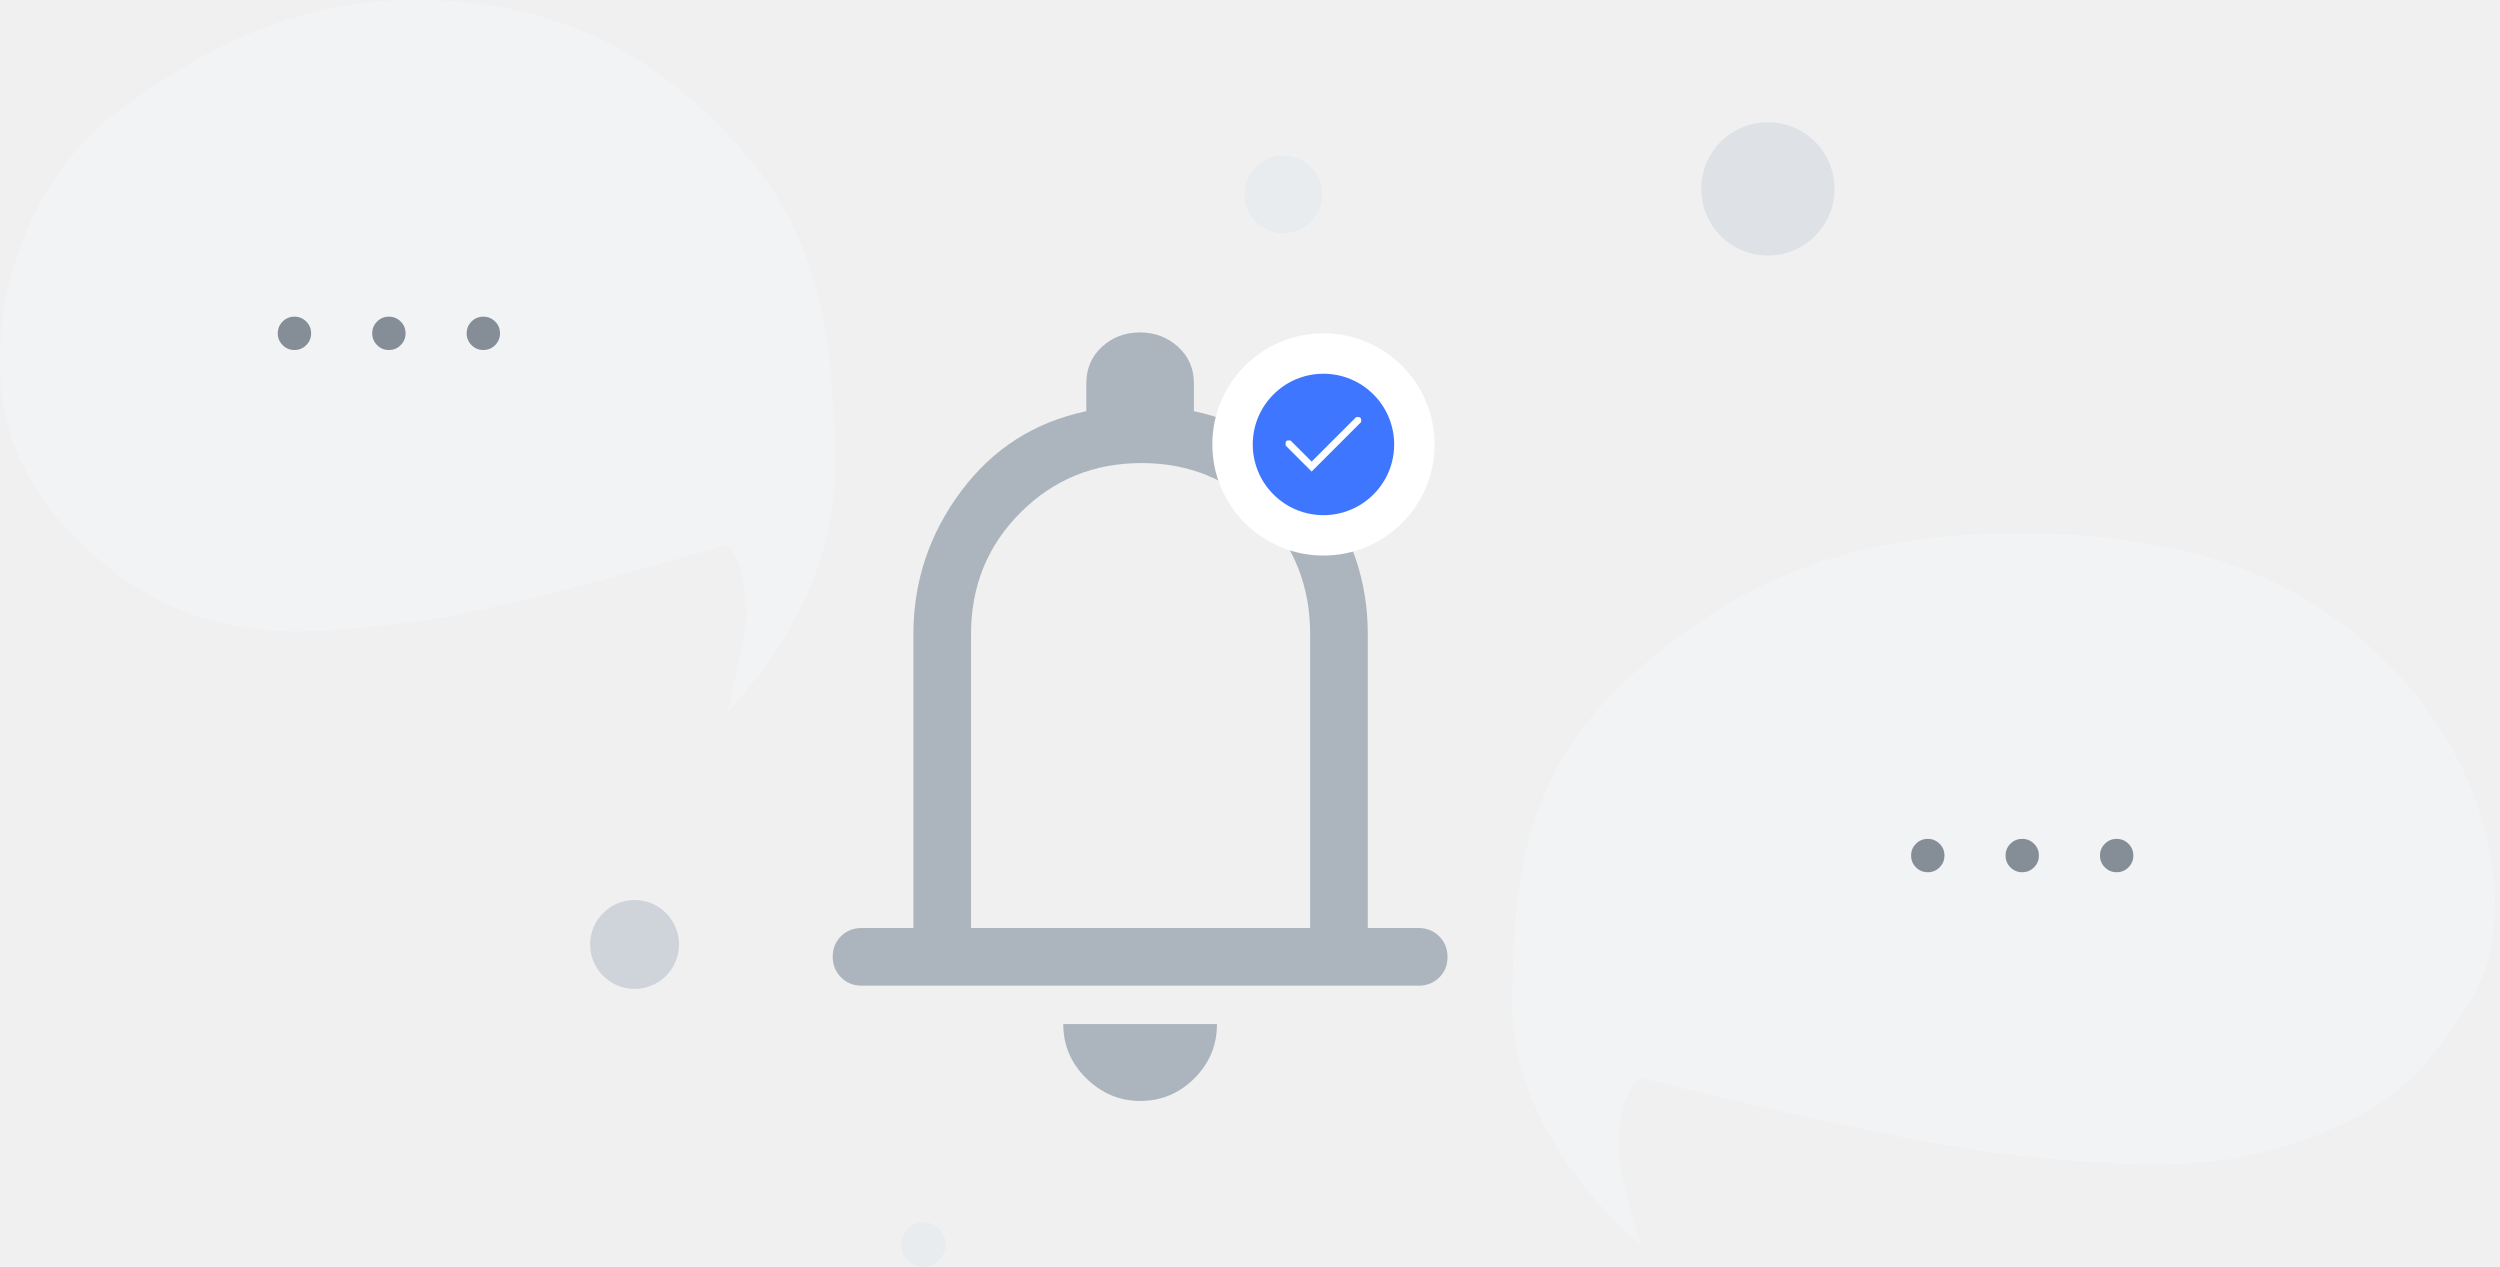
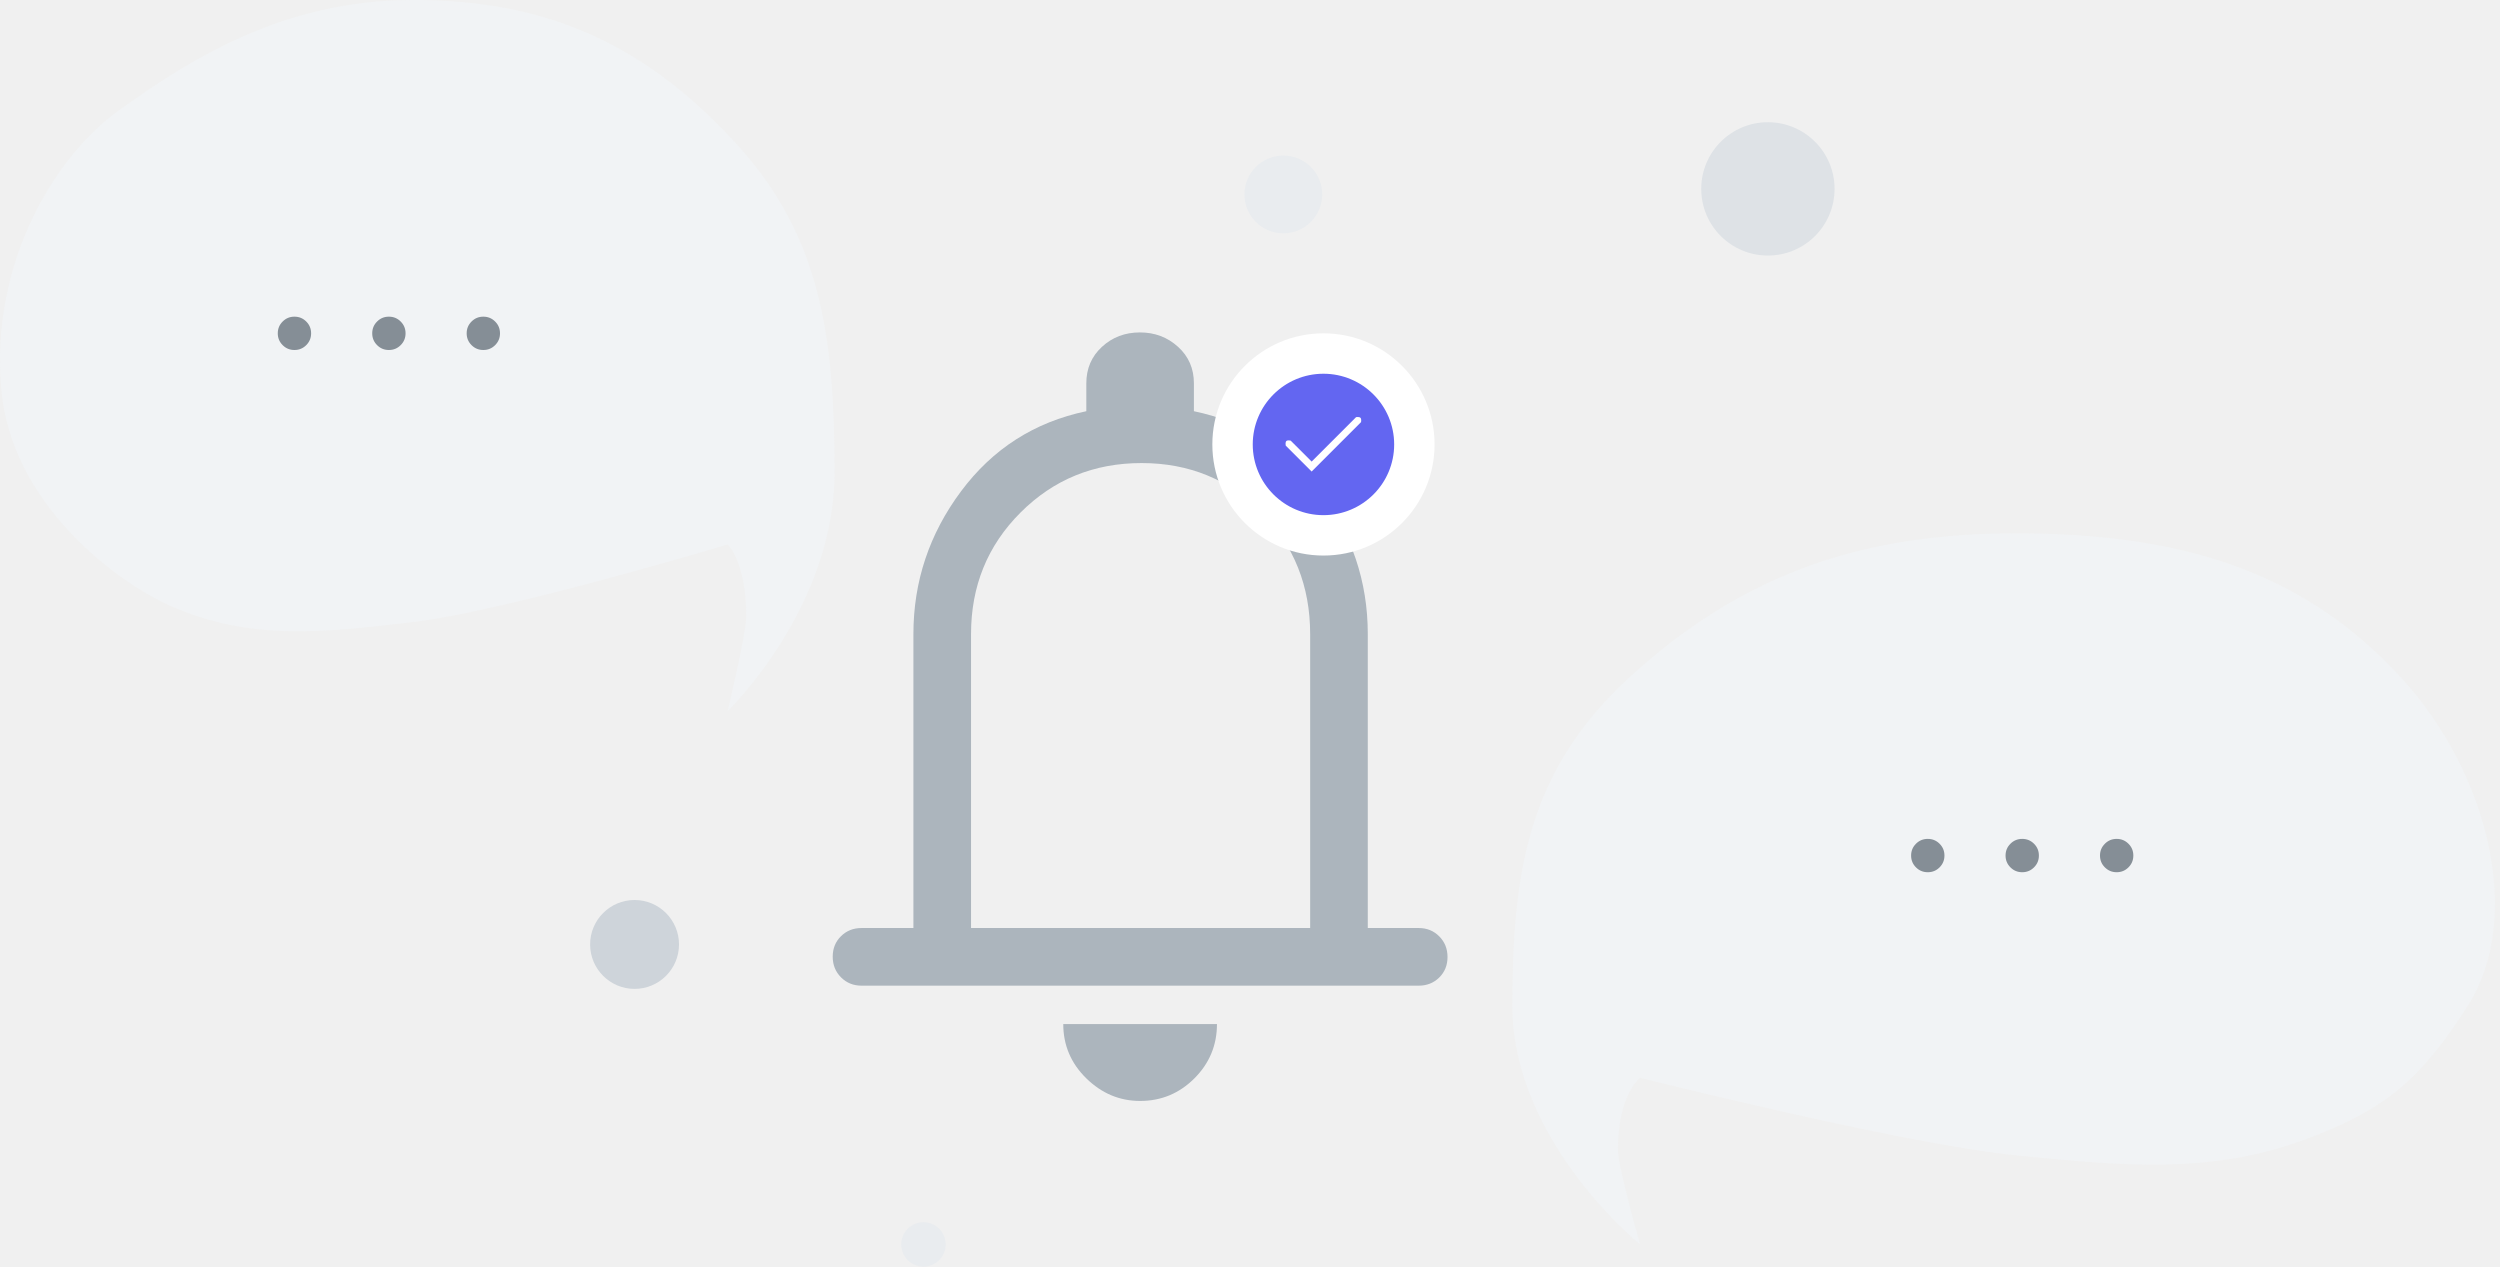
<svg xmlns="http://www.w3.org/2000/svg" width="225" height="114" viewBox="0 0 225 114" fill="none">
  <path d="M75.111 42.5C75.111 54.729 65.487 64 65.487 64C65.487 64 67.161 57 67.161 55.5C67.161 50.5 65.487 49 65.487 49C65.487 49 45.582 54.999 37.036 56L36.744 56.034C29.138 56.926 22.459 57.709 15.278 54.5C10.611 52.414 1.02 45.461 0.111 35C-0.889 23.5 5.056 14 10.611 10C17.255 5.216 25.563 0.036 37.036 0C48.669 -0.036 57.758 3.594 66.324 13C73.86 21.274 75.111 30.272 75.111 42.5Z" fill="#F1F3F5" />
  <path d="M136.111 90.5C136.111 102.729 147.611 112 147.611 112C147.611 112 145.611 105 145.611 103.5C145.611 98.5 147.611 97 147.611 97C147.611 97 171.398 102.999 181.611 104L181.96 104.034C191.049 104.926 199.03 105.709 207.611 102.5C214.825 99.802 217.975 96.998 222.111 90.5C227.111 82.644 224.047 69.673 216.111 61C206.856 50.886 195.321 48.036 181.611 48C167.709 47.964 156.848 51.594 146.611 61C137.606 69.274 136.111 78.272 136.111 90.5Z" fill="#F1F3F5" />
  <path d="M77.538 88.71C76.803 88.71 76.187 88.46 75.69 87.96C75.193 87.46 74.944 86.84 74.944 86.101C74.944 85.362 75.193 84.747 75.69 84.257C76.187 83.767 76.803 83.522 77.538 83.522H82.207V57.066C82.207 52.34 83.633 48.06 86.486 44.227C89.339 40.394 93.1 37.987 97.769 37.008V34.5C97.769 33.175 98.238 32.079 99.175 31.215C100.113 30.35 101.251 29.918 102.59 29.918C103.93 29.918 105.075 30.35 106.026 31.215C106.977 32.079 107.452 33.175 107.452 34.5V37.008C112.121 37.987 115.897 40.394 118.778 44.227C121.66 48.06 123.101 52.34 123.101 57.066V83.522H127.684C128.419 83.522 129.035 83.772 129.532 84.272C130.029 84.772 130.277 85.392 130.277 86.131C130.277 86.87 130.029 87.485 129.532 87.975C129.035 88.465 128.419 88.71 127.684 88.71H77.538ZM102.611 99.085C100.766 99.085 99.152 98.407 97.769 97.053C96.386 95.698 95.694 94.07 95.694 92.168H109.527C109.527 94.07 108.85 95.698 107.496 97.053C106.141 98.407 104.513 99.085 102.611 99.085ZM87.394 83.522H117.914V57.066C117.914 52.743 116.458 49.097 113.548 46.129C110.637 43.16 107.035 41.676 102.74 41.676C98.446 41.676 94.815 43.16 91.847 46.129C88.878 49.097 87.394 52.743 87.394 57.066V83.522Z" fill="#ACB5BD" />
  <circle cx="119.111" cy="40" r="10" fill="white" />
-   <circle cx="119.111" cy="40" r="6.364" fill="#3F76FF" />
+   <circle cx="119.111" cy="40" r="6.364" fill="#6366F1" />
  <path d="M118.048 42.438L115.715 40.105C115.715 40.105 115.654 39.797 115.777 39.688C115.891 39.589 116.163 39.657 116.163 39.657L118.048 41.542L122.048 37.542C122.048 37.542 122.336 37.492 122.444 37.605C122.549 37.715 122.496 37.99 122.496 37.99L118.048 42.438Z" fill="white" />
  <circle cx="57.111" cy="85" r="4" fill="#CED4DA" />
  <circle cx="83.111" cy="112" r="2" fill="#E9ECEF" />
  <circle cx="159.111" cy="17" r="6" fill="#DEE2E6" />
  <circle cx="115.5" cy="17.5" r="3.5" fill="#E9ECEF" />
  <path d="M173.5 78.5C173.083 78.5 172.729 78.354 172.437 78.062C172.146 77.771 172 77.417 172 77C172 76.583 172.146 76.229 172.437 75.938C172.729 75.646 173.083 75.5 173.5 75.5C173.917 75.5 174.271 75.646 174.563 75.938C174.854 76.229 175 76.583 175 77C175 77.417 174.854 77.771 174.563 78.062C174.271 78.354 173.917 78.5 173.5 78.5ZM182 78.5C181.583 78.5 181.229 78.354 180.938 78.062C180.646 77.771 180.5 77.417 180.5 77C180.5 76.583 180.646 76.229 180.938 75.938C181.229 75.646 181.583 75.5 182 75.5C182.417 75.5 182.771 75.646 183.062 75.938C183.354 76.229 183.5 76.583 183.5 77C183.5 77.417 183.354 77.771 183.062 78.062C182.771 78.354 182.417 78.5 182 78.5ZM190.5 78.5C190.083 78.5 189.729 78.354 189.438 78.062C189.146 77.771 189 77.417 189 77C189 76.583 189.146 76.229 189.438 75.938C189.729 75.646 190.083 75.5 190.5 75.5C190.917 75.5 191.271 75.646 191.562 75.938C191.854 76.229 192 76.583 192 77C192 77.417 191.854 77.771 191.562 78.062C191.271 78.354 190.917 78.5 190.5 78.5Z" fill="#858E96" />
  <path d="M26.5 31.5C26.083 31.5 25.729 31.354 25.438 31.062C25.146 30.771 25 30.417 25 30C25 29.583 25.146 29.229 25.438 28.938C25.729 28.646 26.083 28.5 26.5 28.5C26.917 28.5 27.271 28.646 27.562 28.938C27.854 29.229 28 29.583 28 30C28 30.417 27.854 30.771 27.562 31.062C27.271 31.354 26.917 31.5 26.5 31.5ZM35 31.5C34.583 31.5 34.229 31.354 33.938 31.062C33.646 30.771 33.5 30.417 33.5 30C33.5 29.583 33.646 29.229 33.938 28.938C34.229 28.646 34.583 28.5 35 28.5C35.417 28.5 35.771 28.646 36.062 28.938C36.354 29.229 36.5 29.583 36.5 30C36.5 30.417 36.354 30.771 36.062 31.062C35.771 31.354 35.417 31.5 35 31.5ZM43.5 31.5C43.083 31.5 42.729 31.354 42.438 31.062C42.146 30.771 42 30.417 42 30C42 29.583 42.146 29.229 42.438 28.938C42.729 28.646 43.083 28.5 43.5 28.5C43.917 28.5 44.271 28.646 44.562 28.938C44.854 29.229 45 29.583 45 30C45 30.417 44.854 30.771 44.562 31.062C44.271 31.354 43.917 31.5 43.5 31.5Z" fill="#858E96" />
</svg>
